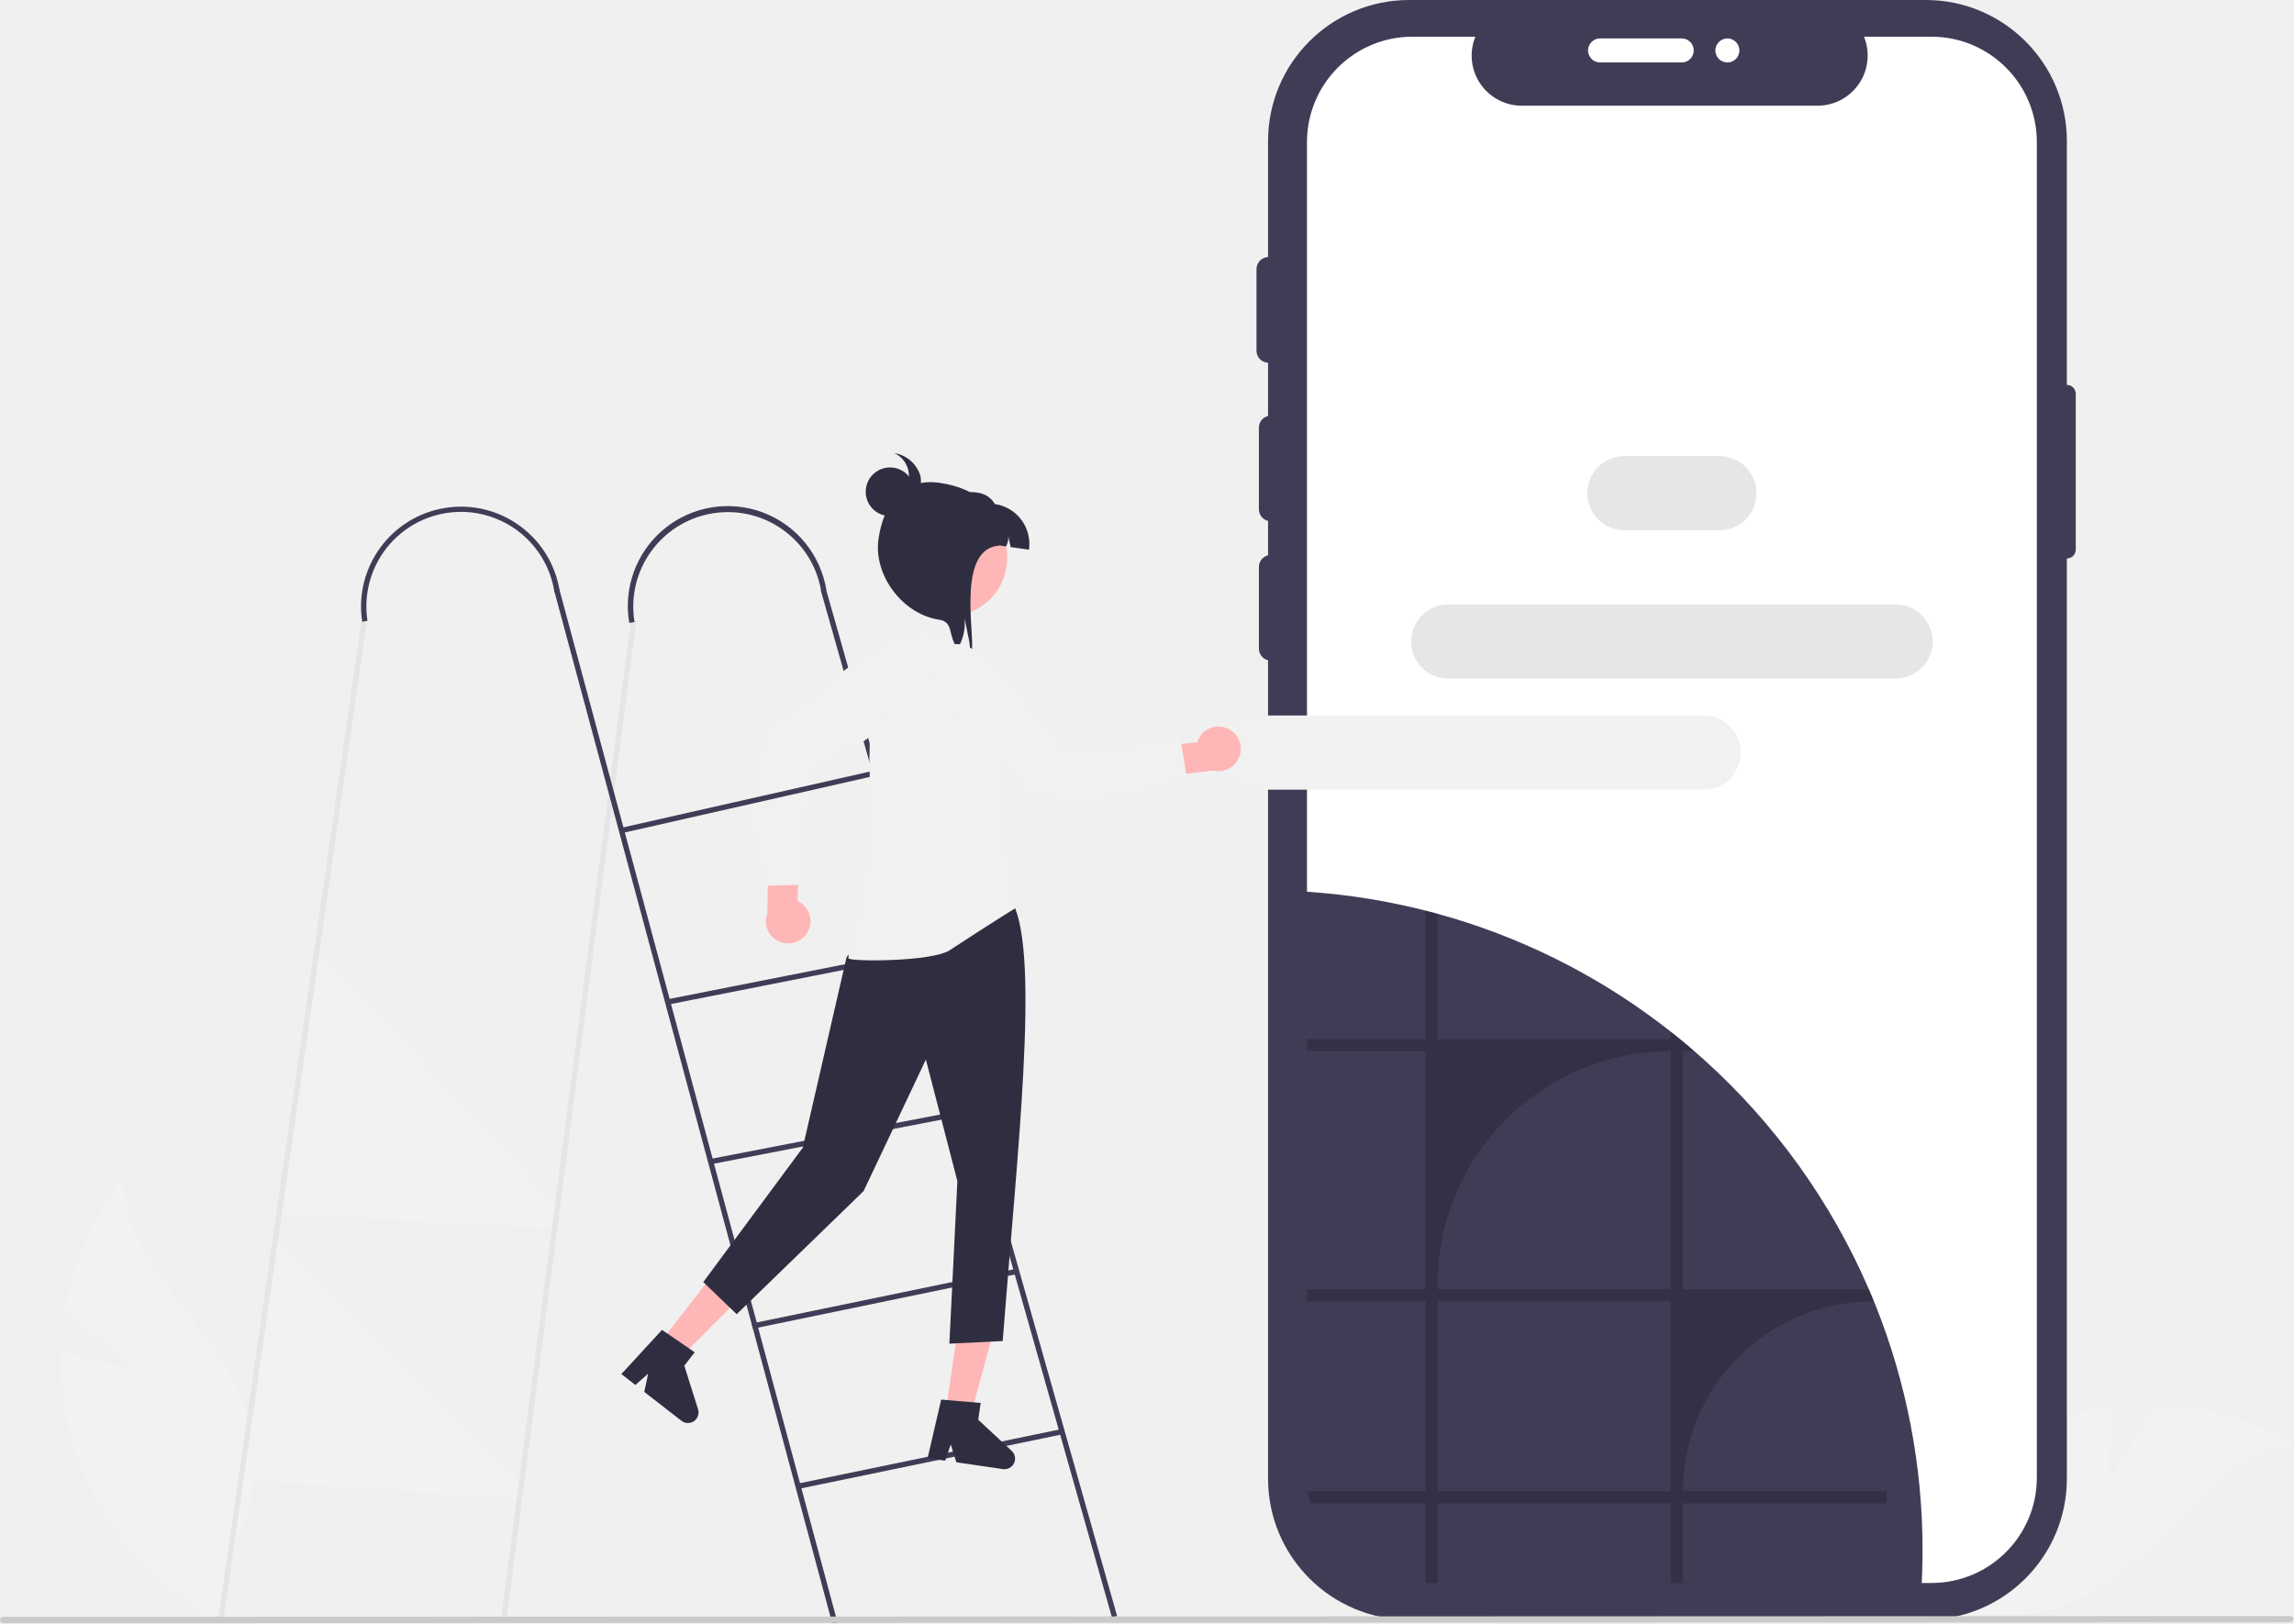
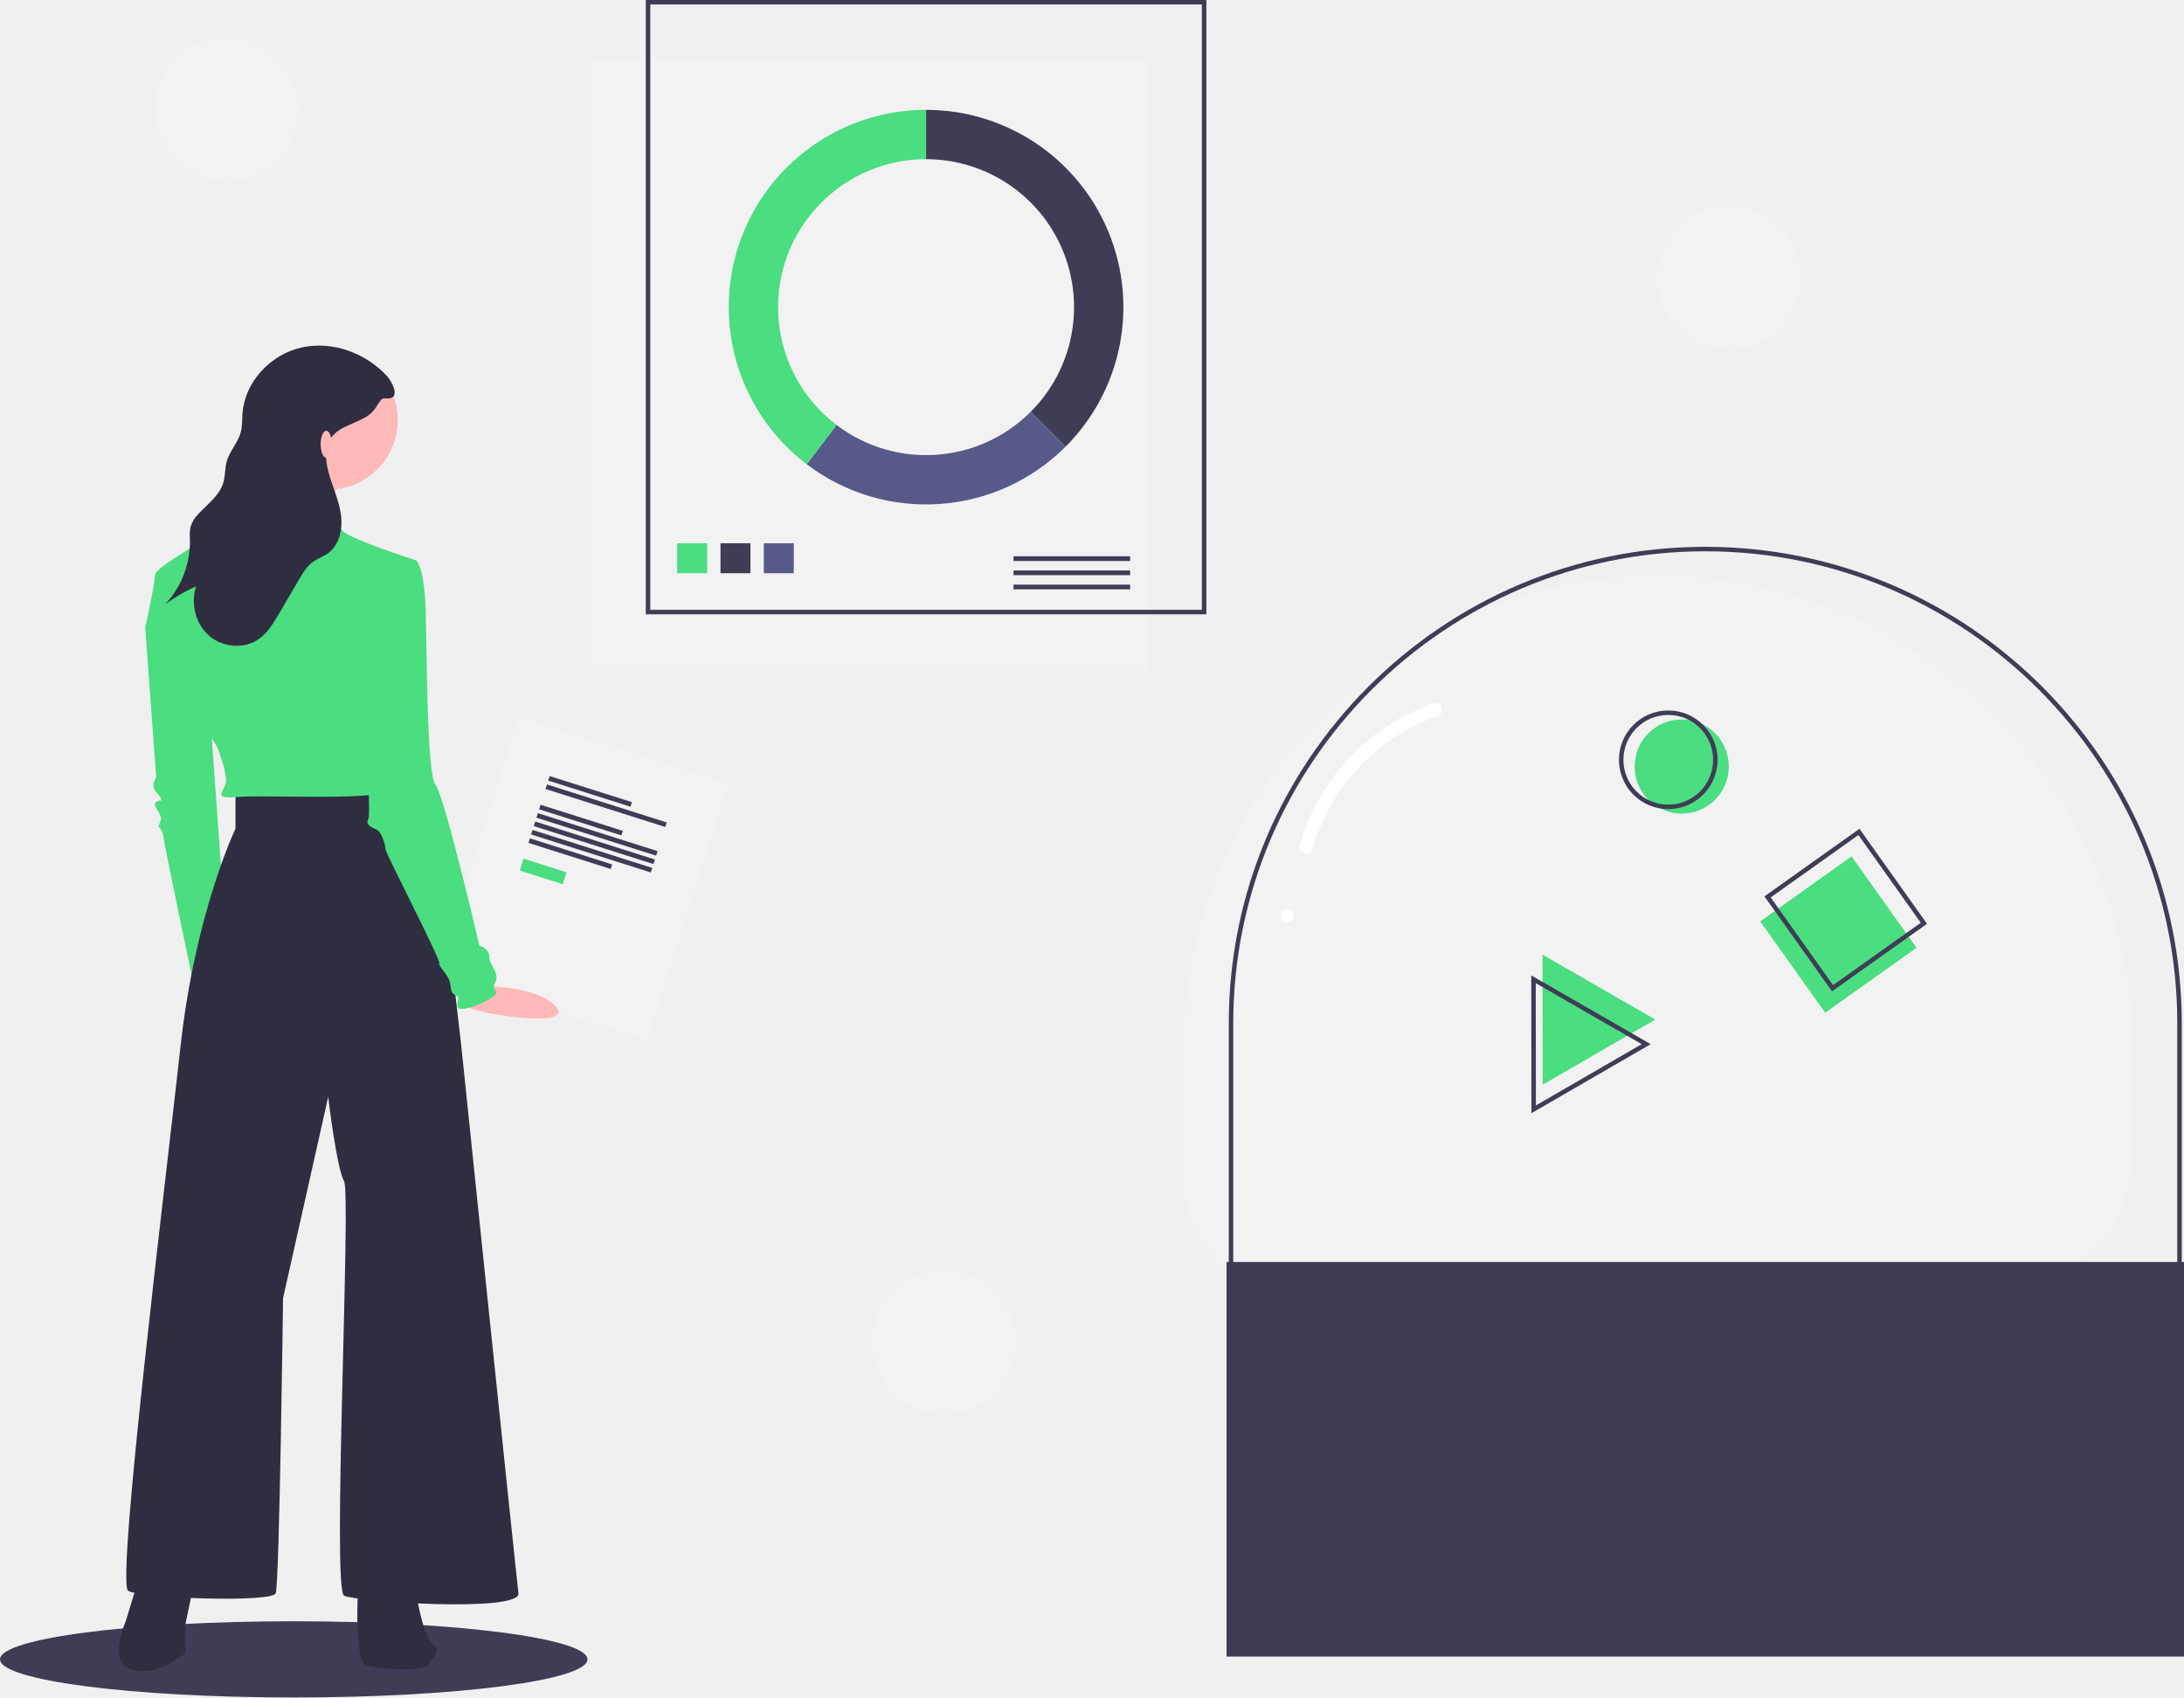
- <svg xmlns="http://www.w3.org/2000/svg" data-name="Layer 1" width="860.367" height="608.84" viewBox="0 0 860.367 608.84">
-   <path d="M220.669,659.181,194.292,636.859a111.491,111.491,0,0,1,21.38-49.199c.886,32.249,33.942,53.847,45.317,84.037a67.062,67.062,0,0,1-5.547,57.862l-2.654,24.363a112.375,112.375,0,0,1-57.574-74.421,108.549,108.549,0,0,1-2.47-27.119C206.251,656.492,220.669,659.181,220.669,659.181Z" transform="translate(-169.8167 -145.58)" fill="#f2f2f2" />
-   <path d="M960.061,701.877,978.481,672.641a111.491,111.491,0,0,1,51.702,14.301c-31.809,5.381-48.58,41.129-76.885,56.608a67.062,67.062,0,0,1-58.07,2.588l-24.495.775a112.375,112.375,0,0,1,65.652-67.402,108.549,108.549,0,0,1,26.509-6.232C960.711,687.225,960.061,701.877,960.061,701.877Z" transform="translate(-169.8167 -145.58)" fill="#f2f2f2" />
-   <polygon points="207.198 460.992 105.065 455 119.065 356 209.065 453 207.198 460.992" fill="#f2f2f2" />
-   <polygon points="194.198 561.992 90.198 554.992 104.065 465 194.667 555.008 194.198 561.992" fill="#f2f2f2" />
-   <path d="M944.996,289.953h0V198.507A52.927,52.927,0,0,0,892.069,145.58H698.327a52.927,52.927,0,0,0-52.927,52.927V700.189a52.927,52.927,0,0,0,52.927,52.927H892.069A52.927,52.927,0,0,0,944.996,700.19V355.046h0a3.338,3.338,0,0,0,3.338-3.338v-58.417A3.338,3.338,0,0,0,944.996,289.953Z" transform="translate(-169.8167 -145.58)" fill="#3f3d56" />
-   <path d="M933.732,198.87V699.828A39.5,39.5,0,0,1,894.644,739.331a3.47,3.47,0,0,1-.433.018H699.526a39.525,39.525,0,0,1-39.521-39.521V198.87a39.525,39.525,0,0,1,39.521-39.521h23.626A18.792,18.792,0,0,0,740.543,185.228h110.994a18.805,18.805,0,0,0,17.373-25.879h25.302A39.525,39.525,0,0,1,933.732,198.87Z" transform="translate(-169.8167 -145.58)" fill="#fff" />
-   <path d="M890.869,727.12q0,7.785-.49,15.44a3.022,3.022,0,0,1-.43.02h-194.68a39.534,39.534,0,0,1-38.34-29.9,37.339,37.339,0,0,1-.85-4.53,38.852,38.852,0,0,1-.33-5.09V479.81a247.294,247.294,0,0,1,44.46,6.28c1.43.33,2.85.68,4.26,1.04.09.02.18.05.27.07,1.43.36,2.85.74,4.26,1.13a246.328,246.328,0,0,1,83.25,40.99c1.43,1.07,2.85,2.17,4.26,3.28l.27.21q3.54,2.79,6.97,5.72c.51.43,1.02.87,1.52,1.32,1.23,1.06,2.46,2.14,3.66,3.23a248.139,248.139,0,0,1,61.8,86.06c.47,1.07.92,2.15,1.37,3.23q.27.66.54,1.32c.17.4.33.8.49,1.2A247.055,247.055,0,0,1,890.869,727.12Z" transform="translate(-169.8167 -145.58)" fill="#3f3d56" />
-   <path d="M646.471,341.112a4.511,4.511,0,0,1-4.505-4.505V305.97a4.505,4.505,0,1,1,9.011,0v30.636A4.511,4.511,0,0,1,646.471,341.112Z" transform="translate(-169.8167 -145.58)" fill="#3f3d56" />
-   <path d="M645.57,281.641a4.511,4.511,0,0,1-4.505-4.505V246.5a4.505,4.505,0,0,1,9.011,0v30.636A4.511,4.511,0,0,1,645.57,281.641Z" transform="translate(-169.8167 -145.58)" fill="#3f3d56" />
-   <path d="M765.412,164.502a4.511,4.511,0,0,1,4.505-4.505h30.636a4.505,4.505,0,1,1,0,9.011H769.918A4.511,4.511,0,0,1,765.412,164.502Z" transform="translate(-169.8167 -145.58)" fill="#fff" />
-   <path d="M646.471,393.374a4.511,4.511,0,0,1-4.505-4.505V358.232a4.505,4.505,0,1,1,9.011,0V388.869A4.511,4.511,0,0,1,646.471,393.374Z" transform="translate(-169.8167 -145.58)" fill="#3f3d56" />
-   <circle cx="647.858" cy="18.922" r="4.505" fill="#fff" />
-   <path d="M801.039,704.92a71.221,71.221,0,0,1,71.23-71.23h.37q-.27-.66-.54-1.32c-.45-1.08-.9-2.16-1.37-3.23h-69.69V539.85h4.23c-.5-.45-1.01-.89-1.52-1.32q-3.435-2.925-6.97-5.72l-.27-.21v2.7h-87.51V488.33c-1.41-.39-2.83-.77-4.26-1.13-.09-.02-.18-.05-.27-.07V535.3h-44.46v4.55h44.46v89.29h-44.46v4.55h44.46v71.23H660.339a37.34,37.34,0,0,0,.85,4.53h43.28v29.9h4.53v-29.9h87.51v29.9h4.53v-29.9h76.35v-4.53Zm-4.53,0h-87.51V633.69h87.51Zm0-75.78h-87.51v-1.78a87.511,87.511,0,0,1,87.51-87.51Z" transform="translate(-169.8167 -145.58)" opacity="0.2" />
-   <polygon points="238.653 232.79 190.083 606.41 189.773 608.79 187.753 608.79 188.063 606.41 236.673 232.53 238.653 232.79" fill="#e5e5e5" />
-   <polygon points="137.533 233.26 83.973 606.45 83.633 608.83 81.613 608.83 81.953 606.45 135.553 232.98 137.533 233.26" fill="#e5e5e5" />
-   <polygon points="314.173 608.74 312.093 608.75 311.453 606.37 207.843 221.52 209.773 221 313.523 606.37 314.173 608.74" fill="#3f3d56" />
-   <rect x="532.233" y="359.249" width="2" height="400.329" transform="translate(-302.1752 21.06253) rotate(-15.82738)" fill="#3f3d56" />
-   <rect x="468.094" y="691.82" width="101.103" height="2" transform="translate(-299.42 -26.14147) rotate(-11.68842)" fill="#3f3d56" />
-   <rect x="450.928" y="631.74" width="101.103" height="2" transform="translate(-287.6044 -30.86485) rotate(-11.68842)" fill="#3f3d56" />
-   <rect x="434.589" y="570.933" width="100.141" height="1.999" transform="translate(-269.6586 -43.0725) rotate(-10.95318)" fill="#3f3d56" />
-   <rect x="419.549" y="510.853" width="98.035" height="2" transform="translate(-260.1562 -45.03237) rotate(-11.17824)" fill="#3f3d56" />
-   <path d="M305.659,378.771a37.476,37.476,0,1,1,74.09-11.341l-1.977.303a35.477,35.477,0,1,0-70.137,10.736Z" transform="translate(-169.8167 -145.58)" fill="#3f3d56" />
-   <path d="M405.82,379.218a37.477,37.477,0,1,1,73.935-12.312l-1.973.328a35.477,35.477,0,0,0-69.99,11.655Z" transform="translate(-169.8167 -145.58)" fill="#3f3d56" />
-   <polygon points="339.339 315.25 320.12 362.005 382.739 361.551 376.371 315.146 339.339 315.25" fill="#ffb6b6" />
-   <polygon points="354.63 529.884 363.918 531.239 373.562 496.059 359.854 494.06 354.63 529.884" fill="#ffb6b6" />
-   <path d="M522.812,670.547l14.81,1.265-.918,6.291,12.552,11.677a3.971,3.971,0,0,1-3.278,6.837l-17.48-2.55-2.105-6.662-2.084,6.051-6.591-.961Z" transform="translate(-169.8167 -145.58)" fill="#2f2e41" />
-   <polygon points="247.292 503.901 254.702 509.663 280.452 483.824 269.516 475.321 247.292 503.901" fill="#ffb6b6" />
-   <path d="M418.114,644.397l12.257,8.409-3.902,5.018,5.155,16.35a3.971,3.971,0,0,1-6.225,4.329l-13.945-10.844,1.457-6.833-4.799,4.234-5.258-4.089Z" transform="translate(-169.8167 -145.58)" fill="#2f2e41" />
-   <path d="M493.473,496.491l-6.167,8.169-16.415,71.419L433.579,626.471l12.542,12.043,47.59-46.169,23.355-49.329,11.816,45.564-3,61,20-1c5.42-70.791,13.9-143.629,3.912-164.084l0,0a64.225,64.225,0,0,1-48.374,15.531Z" transform="translate(-169.8167 -145.58)" fill="#2f2e41" />
-   <path d="M526.484,385.22l15.778,17.253a24.655,24.655,0,0,1,6.279,13.653l0,0a24.655,24.655,0,0,1-.14,6.954L545,448l6,38s-8.551,5.216-25,16c-6.713,4.401-38.038,4.33-38,3,.178-6.162,5.689-22.769,7-43,1.618-24.971-.504-54.775,5-69C506.719,375.634,526.484,385.22,526.484,385.22Z" transform="translate(-169.8167 -145.58)" fill="#f1f1f1" />
-   <path d="M472.338,495.781a8.313,8.313,0,0,0-3.417-12.28l.617-18.986-11.446-3.189-.495,26.824a8.358,8.358,0,0,0,14.741,7.631Z" transform="translate(-169.8167 -145.58)" fill="#ffb6b6" />
-   <path d="M457.07,419.139a6.839,6.839,0,0,1,3.863-3.916c6.092-2.559,32.43-24.082,33.401-23.678l8.362-4.127c.308.003,8.545.198,12.586,4.78a8.877,8.877,0,0,1,2.078,7.125c-1.183,10.912-38.521,35.422-42.478,35.257l-4.192,30.982,1.631,11.836-15.27.434-4.705-17.427C451.671,459.133,450.818,435.06,457.07,419.139Z" transform="translate(-169.8167 -145.58)" fill="#f1f1f1" />
-   <ellipse cx="505.423" cy="400.713" rx="15.5" ry="13" transform="translate(-133.8678 697.4198) rotate(-81.70033)" fill="#f1f1f1" />
-   <polygon points="233.692 312.393 233.305 310.431 326.183 289.42 326.183 291.42 233.692 312.393" fill="#3f3d56" />
-   <rect x="595.328" y="171.07" width="63.447" height="27.826" rx="13.913" fill="#e6e6e6" />
-   <rect x="529.241" y="226.722" width="195.621" height="27.826" rx="13.913" fill="#e6e6e6" />
-   <rect x="457.241" y="268.374" width="195.621" height="27.826" rx="13.913" fill="#f1f1f1" />
-   <path d="M1029.947,752.92a1.186,1.186,0,0,1-1.19,1.19l-592.69.21-2.08.01-122.32.04h-2.02l-104.12.04h-2.02l-32.5.01a1.19,1.19,0,0,1,0-2.38l32.84-.01h2.02l104.09-.04h2.02l121.37-.04h2.07l103.42-.04h1.36l488.56-.18A1.186,1.186,0,0,1,1029.947,752.92Z" transform="translate(-169.8167 -145.58)" fill="#cacaca" />
-   <path d="M543.18,367.991a21.845,21.845,0,1,1,3.785-18.255c.063.262.116.522.167.792A21.815,21.815,0,0,1,543.18,367.991Z" transform="translate(-169.8167 -145.58)" fill="#ffb6b6" />
-   <path d="M548.864,350.781c-.551-2.738-.343-1.323-.904-4.053a6.539,6.539,0,0,1-.827,3.8l-25.738-3.755,2.183-14.962c7.976-1.888,15.719-3.356,19.365,2.825a15.121,15.121,0,0,1,12.779,17.144Z" transform="translate(-169.8167 -145.58)" fill="#2f2e41" />
-   <path d="M533.673,391.04c.021-.28.033-.571.034-.854a29.447,29.447,0,0,0-.806-6.181c-.438-2.196-.884-4.404-1.331-6.601a18.152,18.152,0,0,1-2.504,11.277c-3.85-4.018-1.305-9.834-6.985-10.662-13.655-1.992-24.767-16.637-22.774-30.302,1.992-13.656,9.34-23.013,22.995-21.021,13.665,1.993,23.836,9.864,22.111,23.558C527.014,351.758,537.052,390.118,533.673,391.04Z" transform="translate(-169.8167 -145.58)" fill="#2f2e41" />
-   <circle cx="333.812" cy="184.459" r="9.121" fill="#2f2e41" />
-   <path d="M514.448,322.508a12.33,12.33,0,0,0-9.275-7.007,9.442,9.442,0,0,1,2.606,15.456l1.844-1.585a3.097,3.097,0,0,0,3.661.262,4.37,4.37,0,0,0,1.916-3.295A7.585,7.585,0,0,0,514.448,322.508Z" transform="translate(-169.8167 -145.58)" fill="#2f2e41" />
-   <path d="M630.552,418.978a8.313,8.313,0,0,0-11.716,5.02l-18.899,1.915-1.638,11.769,26.651-3.079a8.358,8.358,0,0,0,5.602-15.625Z" transform="translate(-169.8167 -145.58)" fill="#ffb6b6" />
-   <path d="M556.622,444.306a6.839,6.839,0,0,1-4.395-3.308c-3.347-5.697-28.183-28.938-27.911-29.954l-5.203-7.738c-.038-.306-.94-8.496,3.063-13.11a8.877,8.877,0,0,1,6.785-3.008c10.972-.279,38.558,34.447,38.921,38.391l32.939-.948L612.334,421.44l2.461,15.076L598.149,443.498C596.979,444.337,573.233,448.385,556.622,444.306Z" transform="translate(-169.8167 -145.58)" fill="#f1f1f1" />
+ <svg xmlns="http://www.w3.org/2000/svg" width="974" height="757.15" viewBox="0 0 974 757.15" role="img" artist="Katerina Limpitsouni" source="https://undraw.co/">
+   <rect x="264" y="27" width="248" height="272" fill="#f2f2f2" />
+   <rect x="289" y="1" width="248" height="272" fill="none" stroke="#3f3d56" stroke-miterlimit="10" stroke-width="2" />
+   <rect x="302" y="242.314" width="13.371" height="13.371" fill="#4ade80" />
+   <rect x="321.314" y="242.314" width="13.371" height="13.371" fill="#3f3d56" />
+   <rect x="340.629" y="242.314" width="13.371" height="13.371" fill="#575a89" />
+   <rect x="452" y="248.122" width="52" height="2.108" fill="#3f3d56" />
+   <rect x="452" y="254.446" width="52" height="2.108" fill="#3f3d56" />
+   <rect x="452" y="260.77" width="52" height="2.108" fill="#3f3d56" />
+   <path d="M526,119.925v22A66,66,0,0,1,572.669,254.594l15.556,15.556A88,88,0,0,0,526,119.925Z" transform="translate(-113 -70.92483)" fill="#3f3d56" />
+   <path d="M588.225,270.15,572.669,254.594a65.983,65.983,0,0,1-86.6,5.872L472.753,277.986a87.998,87.998,0,0,0,115.472-7.836Z" transform="translate(-113 -70.92483)" fill="#575a89" />
+   <path d="M460,207.925a66,66,0,0,1,66-66v-22A87.999,87.999,0,0,0,472.753,277.986l13.316-17.521A65.885,65.885,0,0,1,460,207.925Z" transform="translate(-113 -70.92483)" fill="#4ade80" />
+   <path d="M691.122,647.825A50.122,50.122,0,0,1,641,597.703V539.325c0-116.808,94.692-211.5,211.5-211.5h0C969.308,327.825,1064,422.517,1064,539.325v45.894a62.606,62.606,0,0,1-62.606,62.606" transform="translate(-113 -70.92483)" fill="#f2f2f2" />
+   <path d="M1022.394,710.825v-2A61.676,61.676,0,0,0,1084,647.219V527.325c0-116.07-94.43-210.5-210.5-210.5S663,411.255,663,527.325V659.703a49.178,49.178,0,0,0,49.122,49.122v2A51.18,51.18,0,0,1,661,659.703V527.325c0-117.173,95.327-212.5,212.5-212.5s212.5,95.327,212.5,212.5V647.219A63.679,63.679,0,0,1,1022.394,710.825Z" transform="translate(-113 -70.92483)" fill="#3f3d56" />
+   <rect x="547" y="562.9" width="427" height="176" fill="#3f3d56" />
+   <rect x="907.86" y="462.785" width="50" height="50" transform="matrix(0.81503, -0.57942, 0.57942, 0.81503, -223.0811, 559.8143)" fill="#4ade80" />
+   <rect x="911.14" y="451.865" width="50" height="50" transform="matrix(0.81503, -0.57942, 0.57942, 0.81503, -216.1473, 559.6946)" fill="none" stroke="#3f3d56" stroke-miterlimit="10" stroke-width="2" />
+   <circle cx="750" cy="341.9" r="21" fill="#4ade80" />
+   <circle cx="744" cy="338.9" r="21" fill="none" stroke="#3f3d56" stroke-miterlimit="10" stroke-width="2" />
+   <polygon points="687.934 425.82 713.068 440.287 738.201 454.754 713.105 469.287 688.01 483.82 687.972 454.82 687.934 425.82" fill="#4ade80" />
+   <polygon points="683.895 436.803 709.028 451.271 734.162 465.738 709.066 480.271 683.97 494.803 683.932 465.803 683.895 436.803" fill="none" stroke="#3f3d56" stroke-miterlimit="10" stroke-width="2" />
+   <path d="M698.435,449.649a87.839,87.839,0,0,1,55.558-59.227c3.63-1.248,2.071-7.046-1.595-5.786a94.081,94.081,0,0,0-59.748,63.417c-1.03,3.727,4.757,5.318,5.786,1.595Z" transform="translate(-113 -70.92483)" fill="#fff" />
+   <path d="M687.055,482.416c3.861,0,3.867-6,0-6-3.861,0-3.867,6,0,6Z" transform="translate(-113 -70.92483)" fill="#fff" />
+   <rect x="324" y="402.825" width="98" height="120" transform="translate(44.45 -162.0621) rotate(17.60473)" fill="#f2f2f2" />
+   <rect x="356.916" y="422.852" width="38.48" height="2.129" transform="translate(32.82986 -164.8387) rotate(17.60473)" fill="#3f3d56" />
+   <rect x="355.317" y="429.247" width="56" height="2.129" transform="translate(35.09951 -166.7051) rotate(17.60473)" fill="#3f3d56" />
+   <rect x="352.855" y="435.65" width="38.48" height="2.129" transform="translate(36.51042 -163.0111) rotate(17.60473)" fill="#3f3d56" />
+   <rect x="348.1" y="450.633" width="38.48" height="2.129" transform="translate(40.81938 -160.8714) rotate(17.60473)" fill="#3f3d56" />
+   <rect x="351.256" y="442.045" width="56" height="2.129" transform="translate(38.78007 -164.8775) rotate(17.60473)" fill="#3f3d56" />
+   <rect x="350.067" y="445.791" width="56" height="2.129" transform="translate(39.85731 -164.3426) rotate(17.60473)" fill="#3f3d56" />
+   <rect x="348.879" y="449.537" width="56" height="2.129" transform="translate(40.93455 -163.8077) rotate(17.60473)" fill="#3f3d56" />
+   <rect x="345.138" y="456.832" width="20.14" height="5.567" transform="translate(42.64587 -156.8312) rotate(17.60473)" fill="#4ade80" />
+   <ellipse cx="131" cy="740.15" rx="131" ry="17" fill="#3f3d56" />
+   <path d="M182.123,340.451l-4.352,10.335,4.895,66.905s-2.72,3.808,0,6.527,2.176,3.808,2.176,3.808-4.352,0-2.176,3.264,2.176,4.895,2.176,4.895l-1.088,3.264s2.176,2.72,2.176,4.895S200.073,513.424,200.073,513.424l13.598-26.653-7.615-106.068Z" transform="translate(-113 -70.92483)" fill="#4ade80" />
+   <path d="M321.758,510.587s29.699-1.2,39.168,9.277-37.202,2.897-39.842-.054S321.758,510.587,321.758,510.587Z" transform="translate(-113 -70.92483)" fill="#ffb9b9" />
+   <path d="M175.052,774.515l-5.983,19.582s-8.703,19.038,3.264,21.758,23.389-7.615,23.389-7.615V795.185l4.352-20.67Z" transform="translate(-113 -70.92483)" fill="#2f2e41" />
+   <path d="M272.961,774.515s-2.72,36.988,3.264,39.164,27.197,2.72,27.741,0,7.071-5.439,2.176-9.247-8.159-26.109-8.159-26.109Z" transform="translate(-113 -70.92483)" fill="#2f2e41" />
+   <path d="M218.023,424.218V440.536s-17.95,37.532-24.477,96.821S164.717,777.235,170.156,780.499s64.185,5.439,65.817,1.088S239.237,649.953,239.237,649.953l20.126-89.75s3.808,32.092,7.071,37.532-5.439,182.22,0,184.94,78.871,7.615,77.783-1.088-25.565-244.773-25.565-244.773S306.142,425.306,302.334,424.218s-38.62-2.176-44.059-1.088S218.023,424.218,218.023,424.218Z" transform="translate(-113 -70.92483)" fill="#2f2e41" />
+   <circle cx="146.363" cy="187.391" r="31.005" fill="#ffb9b9" />
+   <path d="M265.89,284.425s-15.774,24.477-11.967,31.005-40.252-6.527-40.252-6.527,26.653-32.636,26.109-36.444S265.89,284.425,265.89,284.425Z" transform="translate(-113 -70.92483)" fill="#ffb9b9" />
+   <path d="M298.526,320.869s-28.829-9.247-32.636-13.055a52.318,52.318,0,0,1-6.527-8.159s-34.812-4.895-35.9-4.895-9.247,9.791-11.423,11.967-29.917,16.862-29.917,20.67-4.352,23.389-4.352,23.389,9.791,20.126,15.774,24.477,7.615,3.264,8.159,10.335,8.159,18.494,8.159,18.494,4.895,12.511,3.808,16.318-5.983,7.071,5.439,5.983,67.993,2.176,67.993-3.808-10.879-63.097-10.879-63.097Z" transform="translate(-113 -70.92483)" fill="#4ade80" />
+   <path d="M288.192,321.957l10.335-1.088s3.808,2.176,4.352,23.389.544,72.344,4.352,76.696,19.582,71.8,19.582,71.8,4.352,1.088,4.352,4.895,4.895,7.071,2.72,11.423,2.176,3.264-.544,5.983-15.774,8.159-16.318,4.895,1.632-3.808-.544-4.895-2.176-1.632-2.72-5.439-5.439-7.615-4.895-9.247-23.933-48.955-23.933-50.586-1.632-7.615-3.808-8.703-5.439-2.176-3.808-4.895-4.352-84.311-4.352-84.311Z" transform="translate(-113 -70.92483)" fill="#4ade80" />
+   <path d="M285.581,238.653c-9.508-10.321-24.438-15.798-38.131-12.729s-25.222,15.226-26.293,29.218c-.219,2.862-.037,5.785-.777,8.559-1.246,4.664-4.952,8.361-6.259,13.009-.875,3.113-.616,6.465-1.543,9.562-1.714,5.724-7.019,9.456-11.062,13.855a14.02,14.02,0,0,0-3.541,5.795,21.852,21.852,0,0,0-.268,5.897,41.057,41.057,0,0,1-11.008,28.642,70.652,70.652,0,0,1,13.698-7.963c-2.404,7.655-.206,16.713,5.843,21.986s15.737,6.091,22.277,1.443c3.885-2.762,6.409-7,8.819-11.113l9.126-15.571c1.651-2.816,3.374-5.715,6.011-7.639,2.096-1.529,4.643-2.342,6.753-3.852,5.322-3.808,6.751-11.261,5.76-17.73s-3.9-12.475-5.568-18.803c-1.32-5.005-1.734-10.741,1.235-14.981,3.941-5.628,12.039-6.346,17.393-10.652,2.016-1.621,2.917-3.593,4.36-5.622,1.333-1.873,1.673-1.202,3.738-1.287C291.816,248.442,287.683,240.935,285.581,238.653Z" transform="translate(-113 -70.92483)" fill="#2f2e41" />
+   <ellipse cx="145.5" cy="198.15" rx="2.5" ry="6" fill="#ffb9b9" />
+   <circle cx="421" cy="598.9" r="32" fill="#f2f2f2" />
+   <circle cx="101" cy="48.9" r="32" fill="#f2f2f2" />
+   <circle cx="771" cy="123.9" r="32" fill="#f2f2f2" />
</svg>
